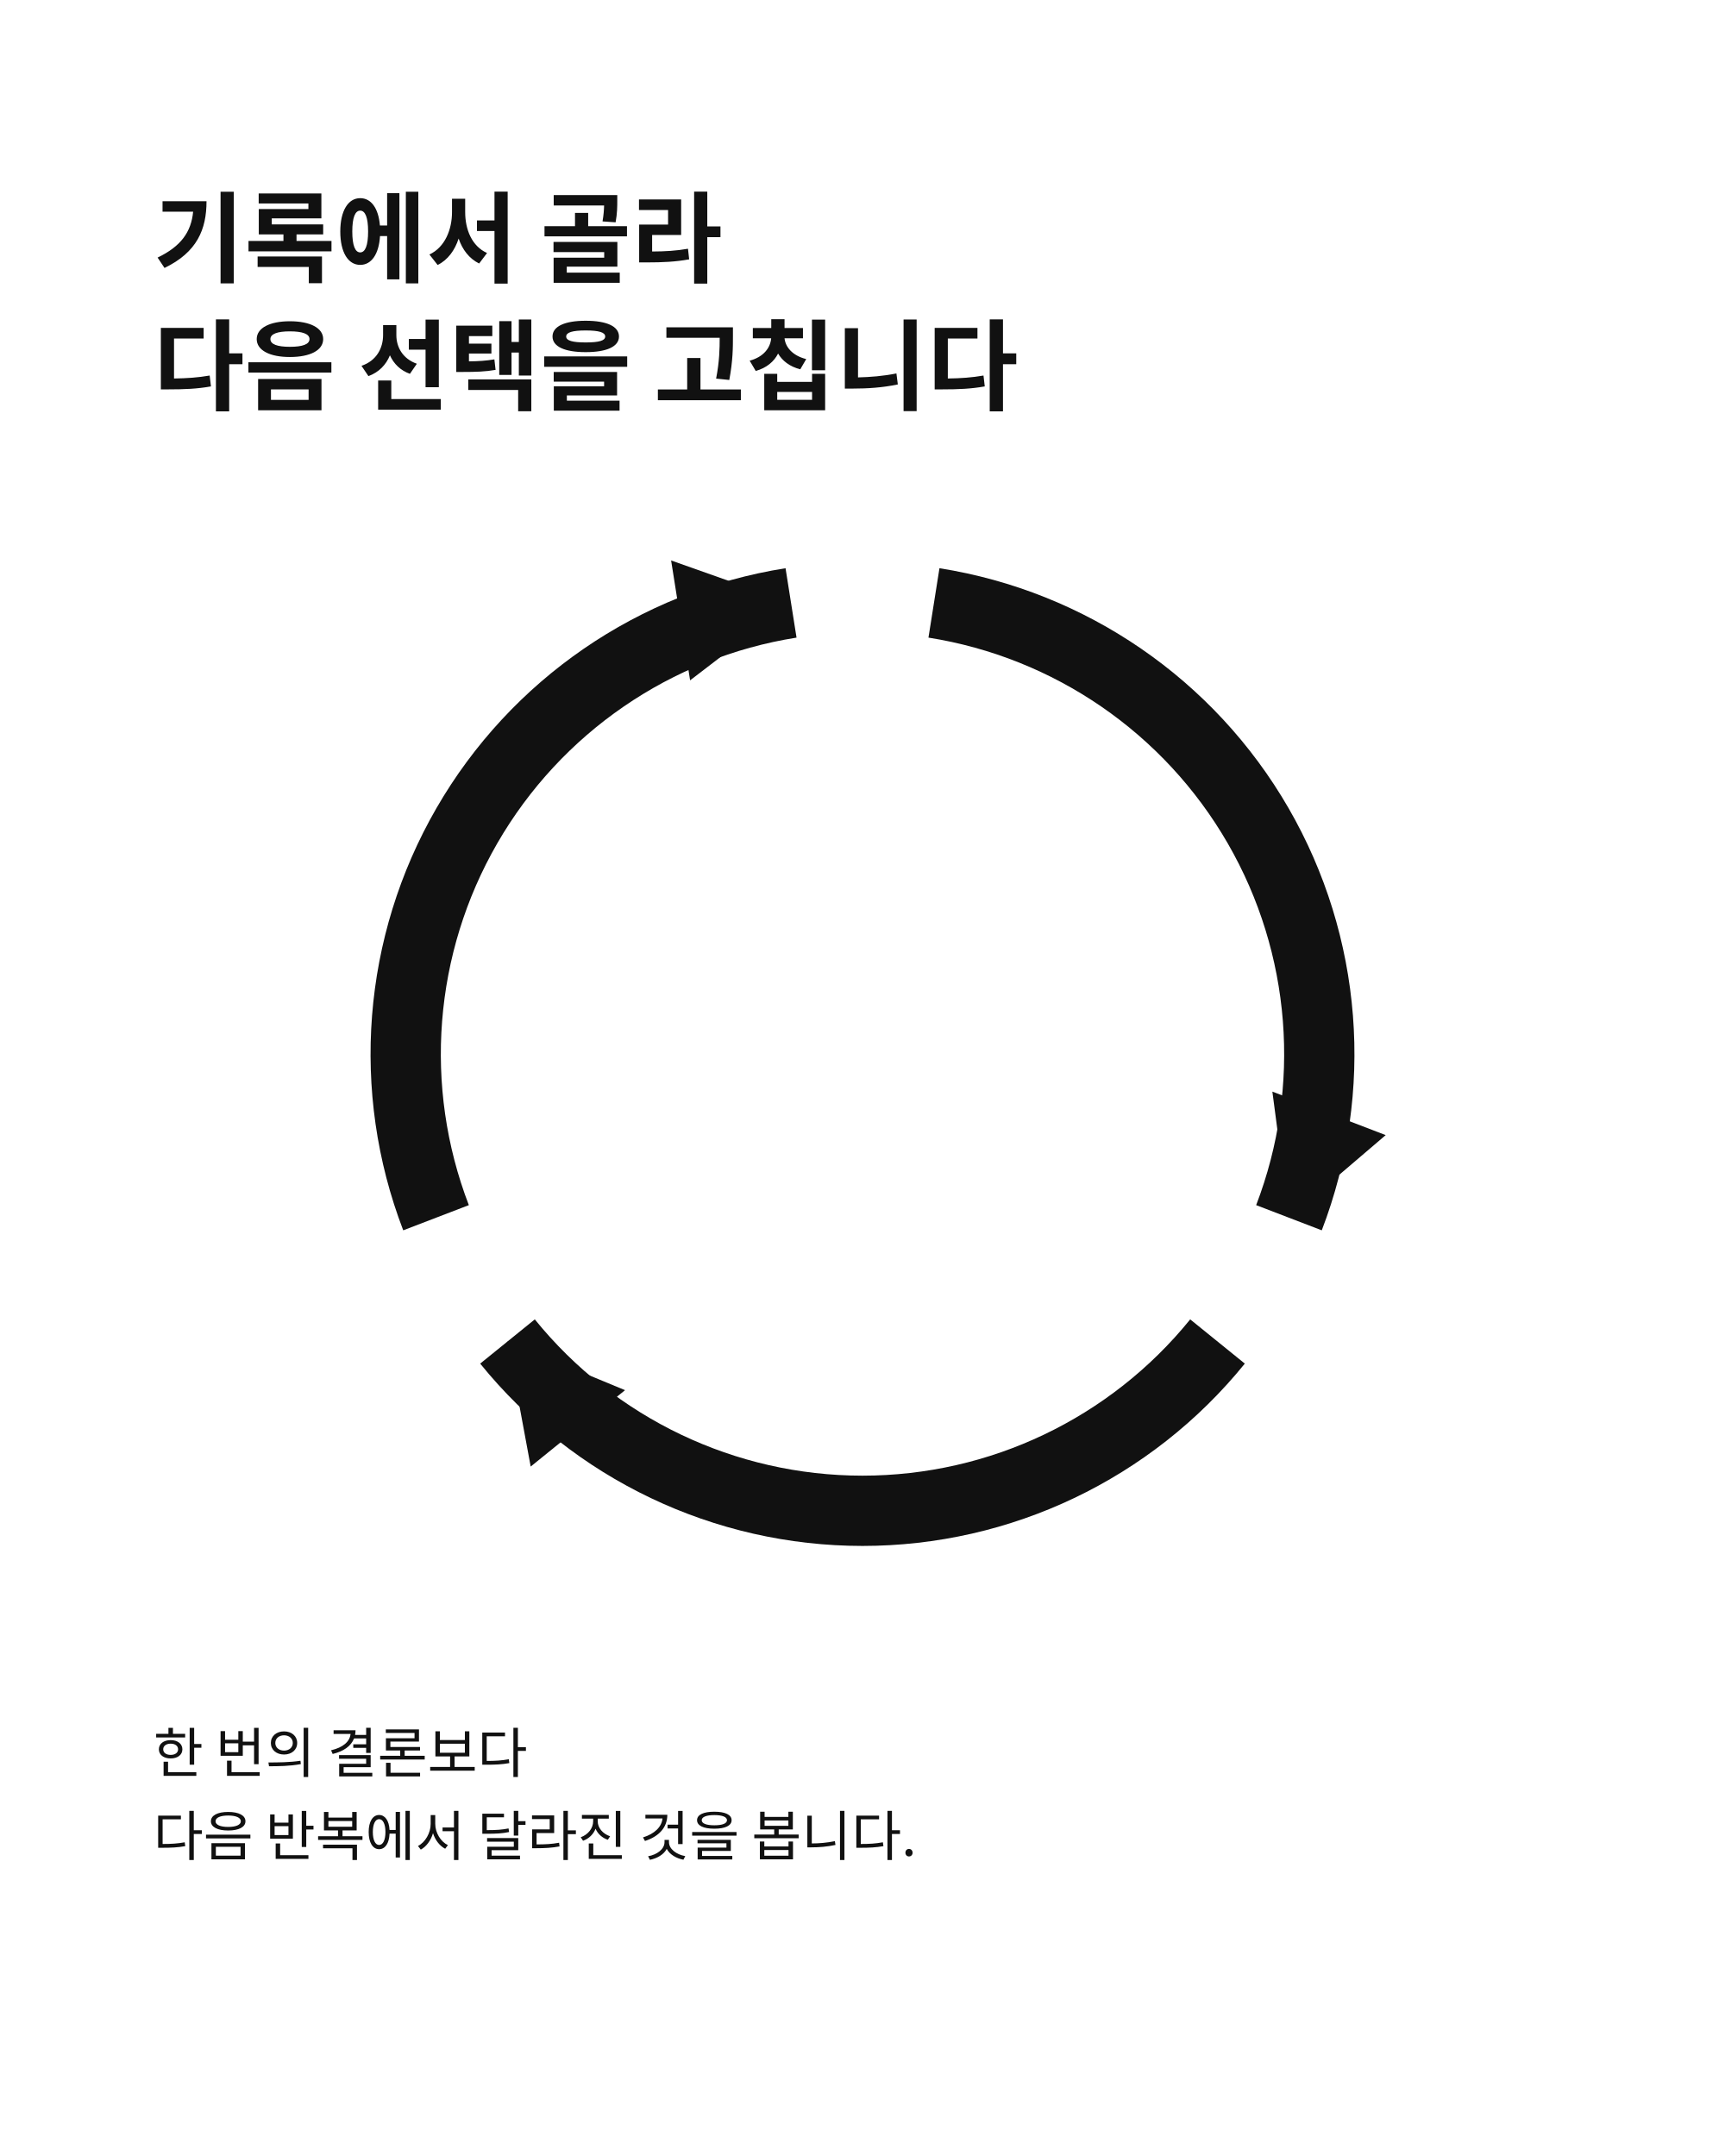
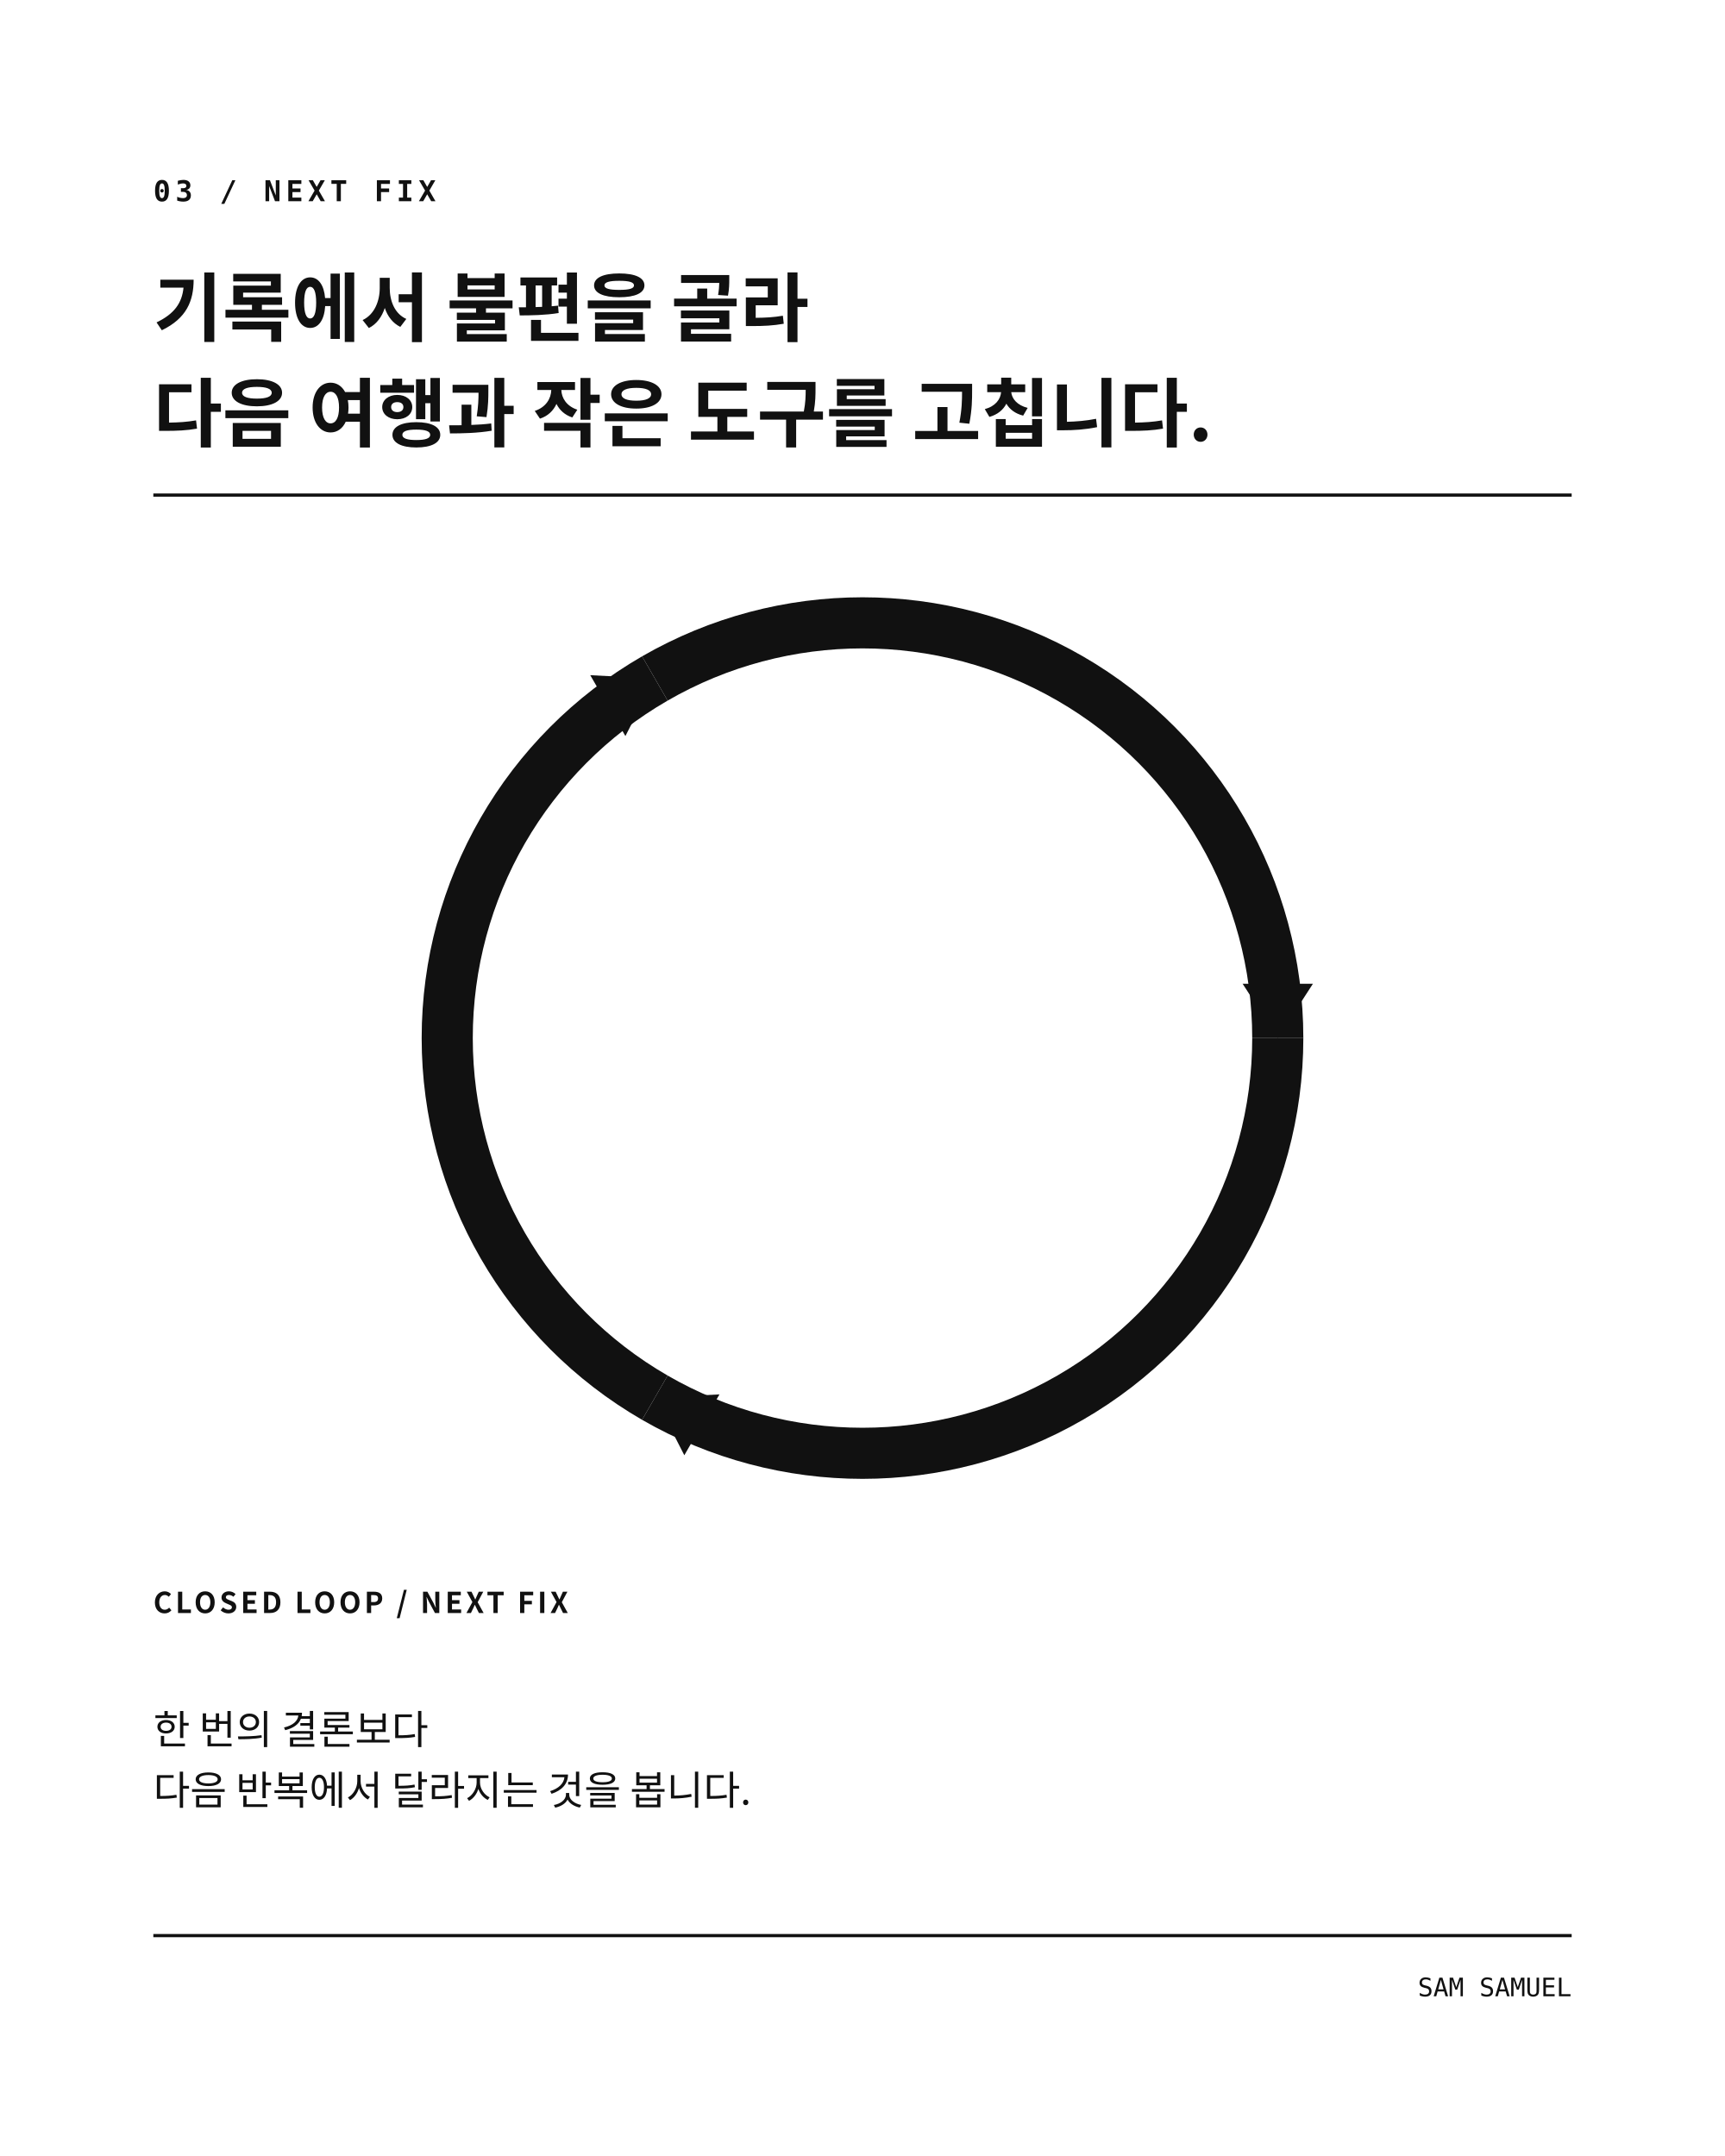
<svg xmlns="http://www.w3.org/2000/svg" width="1080" height="1350" viewBox="0 0 1080 1350">
-   <rect width="1080" height="1350" fill="#fff" />
-   <g fill="#111" font-family="Noto Sans CJK KR, Pretendard, sans-serif">
-     <text x="96" y="172" font-size="62" font-weight="700">
-       <tspan x="96" dy="0">기록에서 골라</tspan>
-       <tspan x="96" dy="80">다음 선택을 고칩니다</tspan>
+   <rect width="1080" height="1350" fill="#ffffff" />
+   <g fill="#111111" font-family="Noto Sans CJK KR, Pretendard, sans-serif">
+     <text x="96" y="126" font-family="ui-monospace, monospace" font-size="18px" font-weight="600" letter-spacing="3px">03 / NEXT FIX</text>
+     <text x="96" y="210" font-size="47px" font-weight="700">
+       <tspan x="96" dy="0">기록에서 불편을 골라</tspan>
+       <tspan x="96" dy="66">다음 여행과 작은 도구를 고칩니다.</tspan>
+     </text>
+     <line x1="96" y1="310" x2="984" y2="310" stroke="#111111" stroke-width="2" />
+   </g>
+   <g fill="none" stroke="#111111" stroke-width="32" stroke-linecap="butt" stroke-linejoin="round">
+     <path d="M 800 650 A 260 260 0 0 1 410 875.167" />
+     <path d="M 410 875.167 A 260 260 0 0 1 410 424.833" />
+     <path d="M 410 424.833 A 260 260 0 0 1 800 650" />
+   </g>
+   <g fill="#111111">
+     <polygon points="410,875.167 428.445,911.219 450.445,873.114" />
+     <polygon points="410,424.833 369.555,422.781 391.555,460.886" />
+     <polygon points="800,650 822,616 778,616" />
+   </g>
+   <g fill="#111111" font-family="Noto Sans CJK KR, Pretendard, sans-serif">
+     <text x="96" y="1010" font-size="18px" font-weight="600" letter-spacing="2px">CLOSED LOOP / NEXT FIX</text>
+     <text x="96" y="1092" font-size="25px" font-weight="400">
+       <tspan x="96" dy="0">한 번의 결론보다</tspan>
+       <tspan x="96" dy="38">다음 반복에서 달라지는 것을 봅니다.</tspan>
    </text>
  </g>
-   <g fill="none" stroke="#111" stroke-width="44" stroke-linecap="butt">
-     <path d="M 584.74 377.521 A 286 286 0 0 1 807.004 762.493" />
-     <path d="M 762.264 839.986 A 286 286 0 0 1 317.736 839.986" />
-     <path d="M 272.996 762.493 A 286 286 0 0 1 495.26 377.521" />
-   </g>
-   <g fill="#111">
-     <polygon points="807.004,762.493 867.566,710.761 796.614,683.525" />
-     <polygon points="317.736,839.986 332.257,918.3 391.32,870.472" />
-     <polygon points="495.26,377.521 420.177,350.939 432.066,426.004" />
-   </g>
-   <g fill="#111" font-family="Noto Sans CJK KR, Pretendard, sans-serif">
-     <text x="96" y="1110" font-size="34" font-weight="400">
-       <tspan x="96" dy="0">한 번의 결론보다</tspan>
-       <tspan x="96" dy="52">다음 반복에서 달라진 것을 봅니다.</tspan>
-     </text>
-   </g>
+   <line x1="96" y1="1212" x2="984" y2="1212" stroke="#111111" stroke-width="2" />
+   <text x="984" y="1250" text-anchor="end" fill="#111111" font-family="ui-monospace, monospace" font-size="16px">SAM SAMUEL</text>
</svg>
